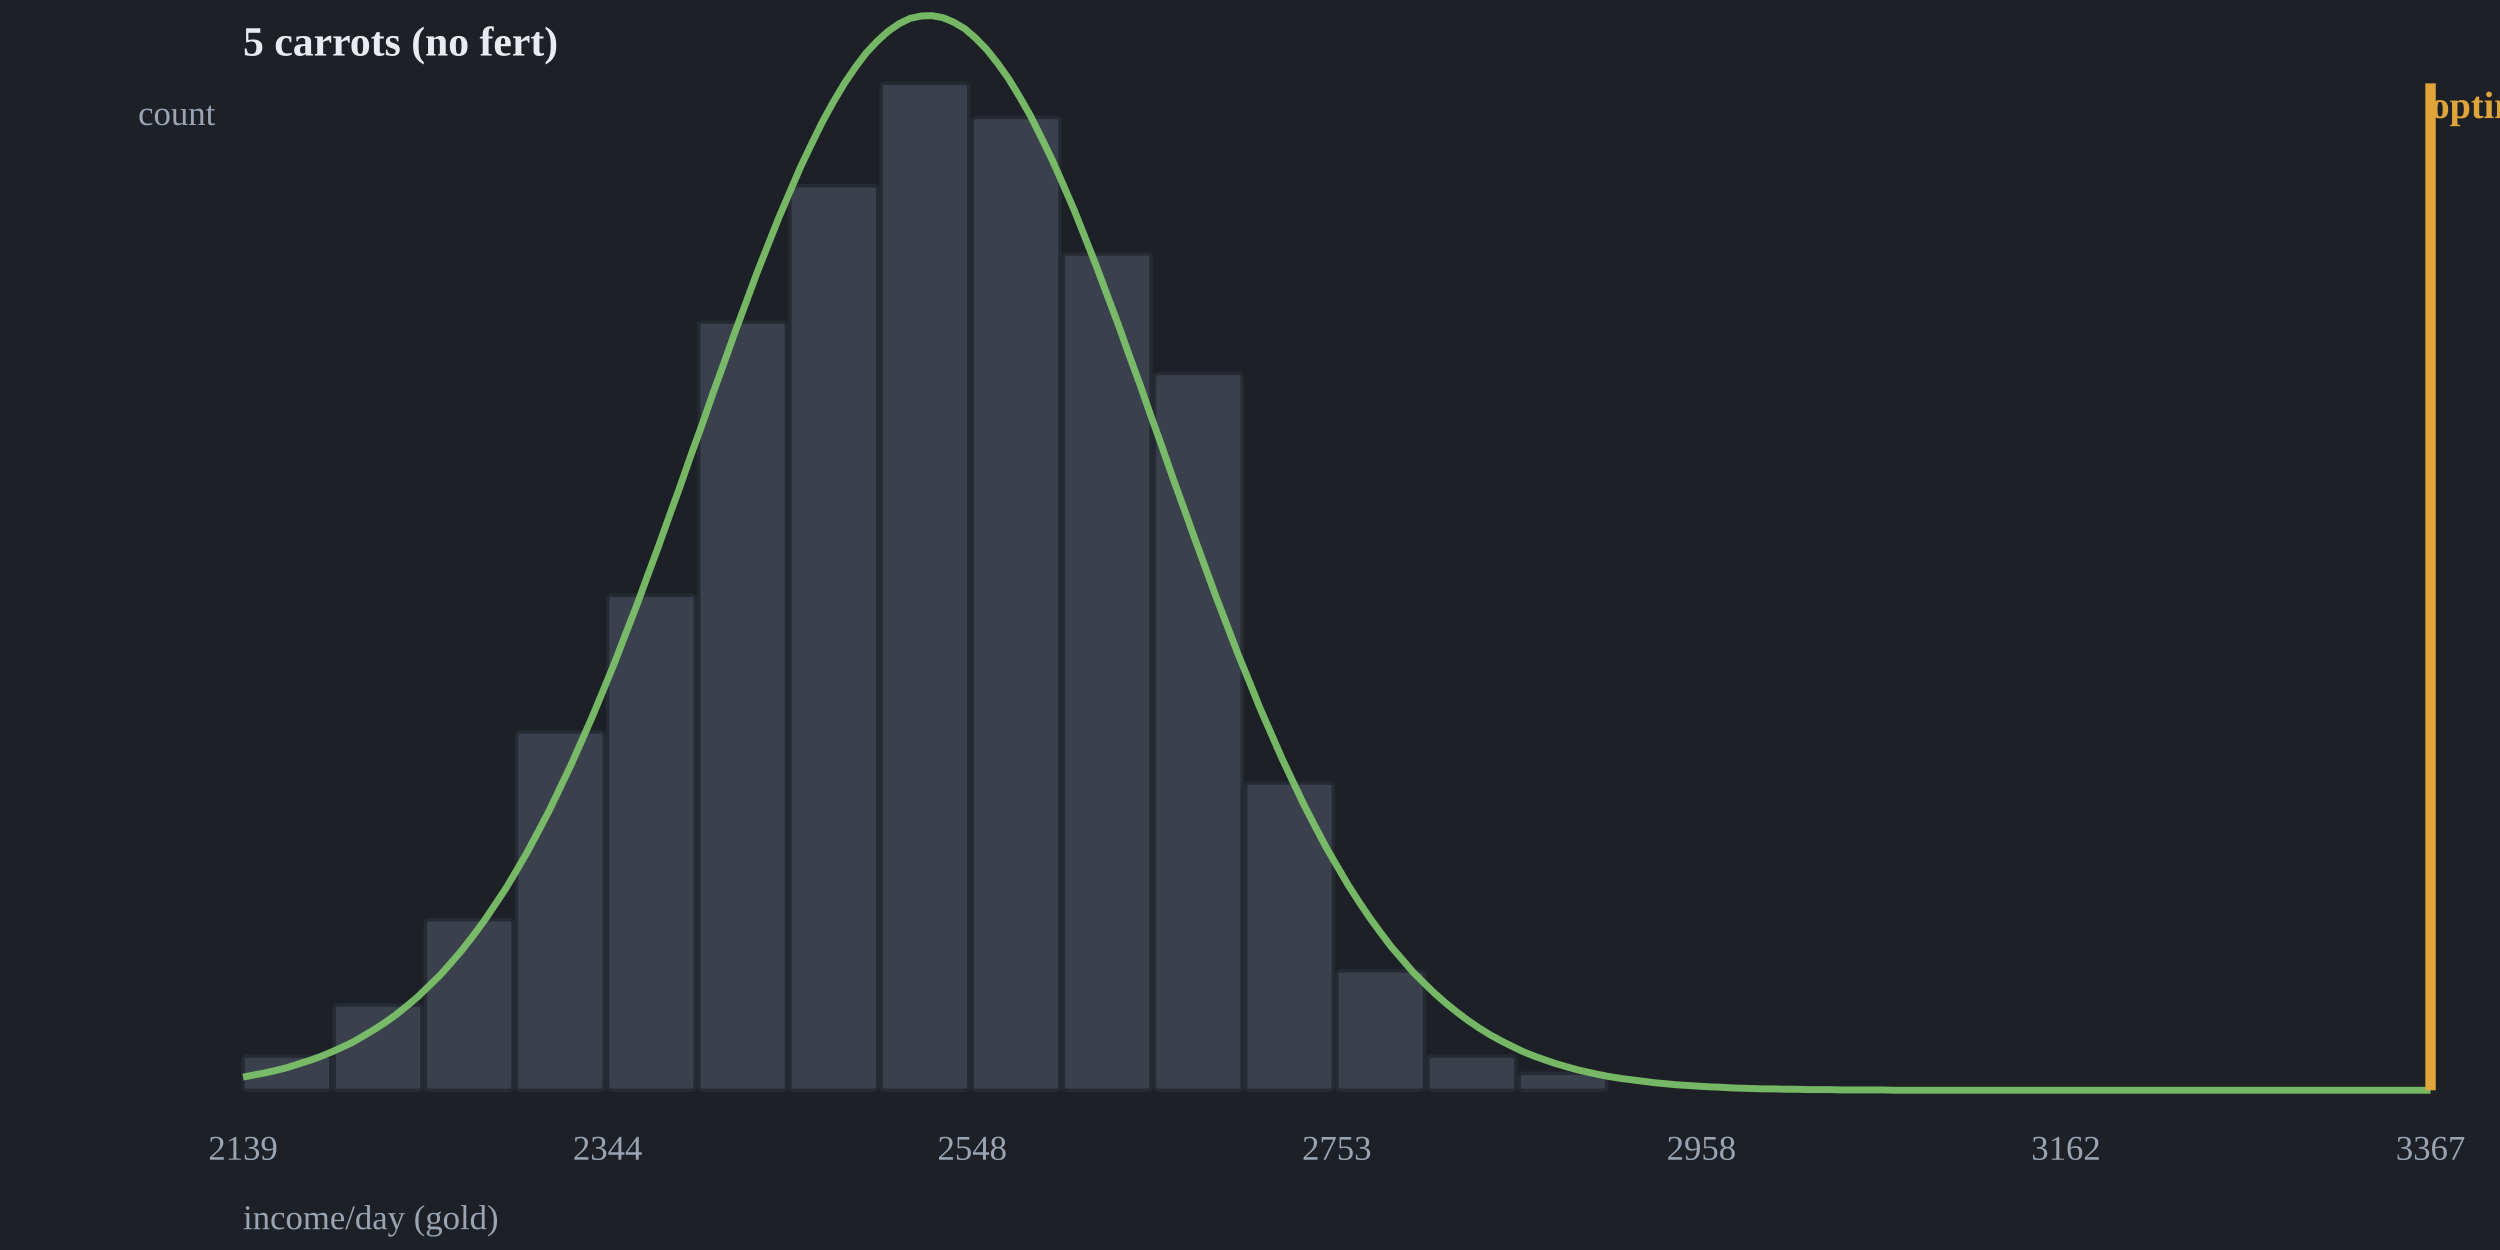
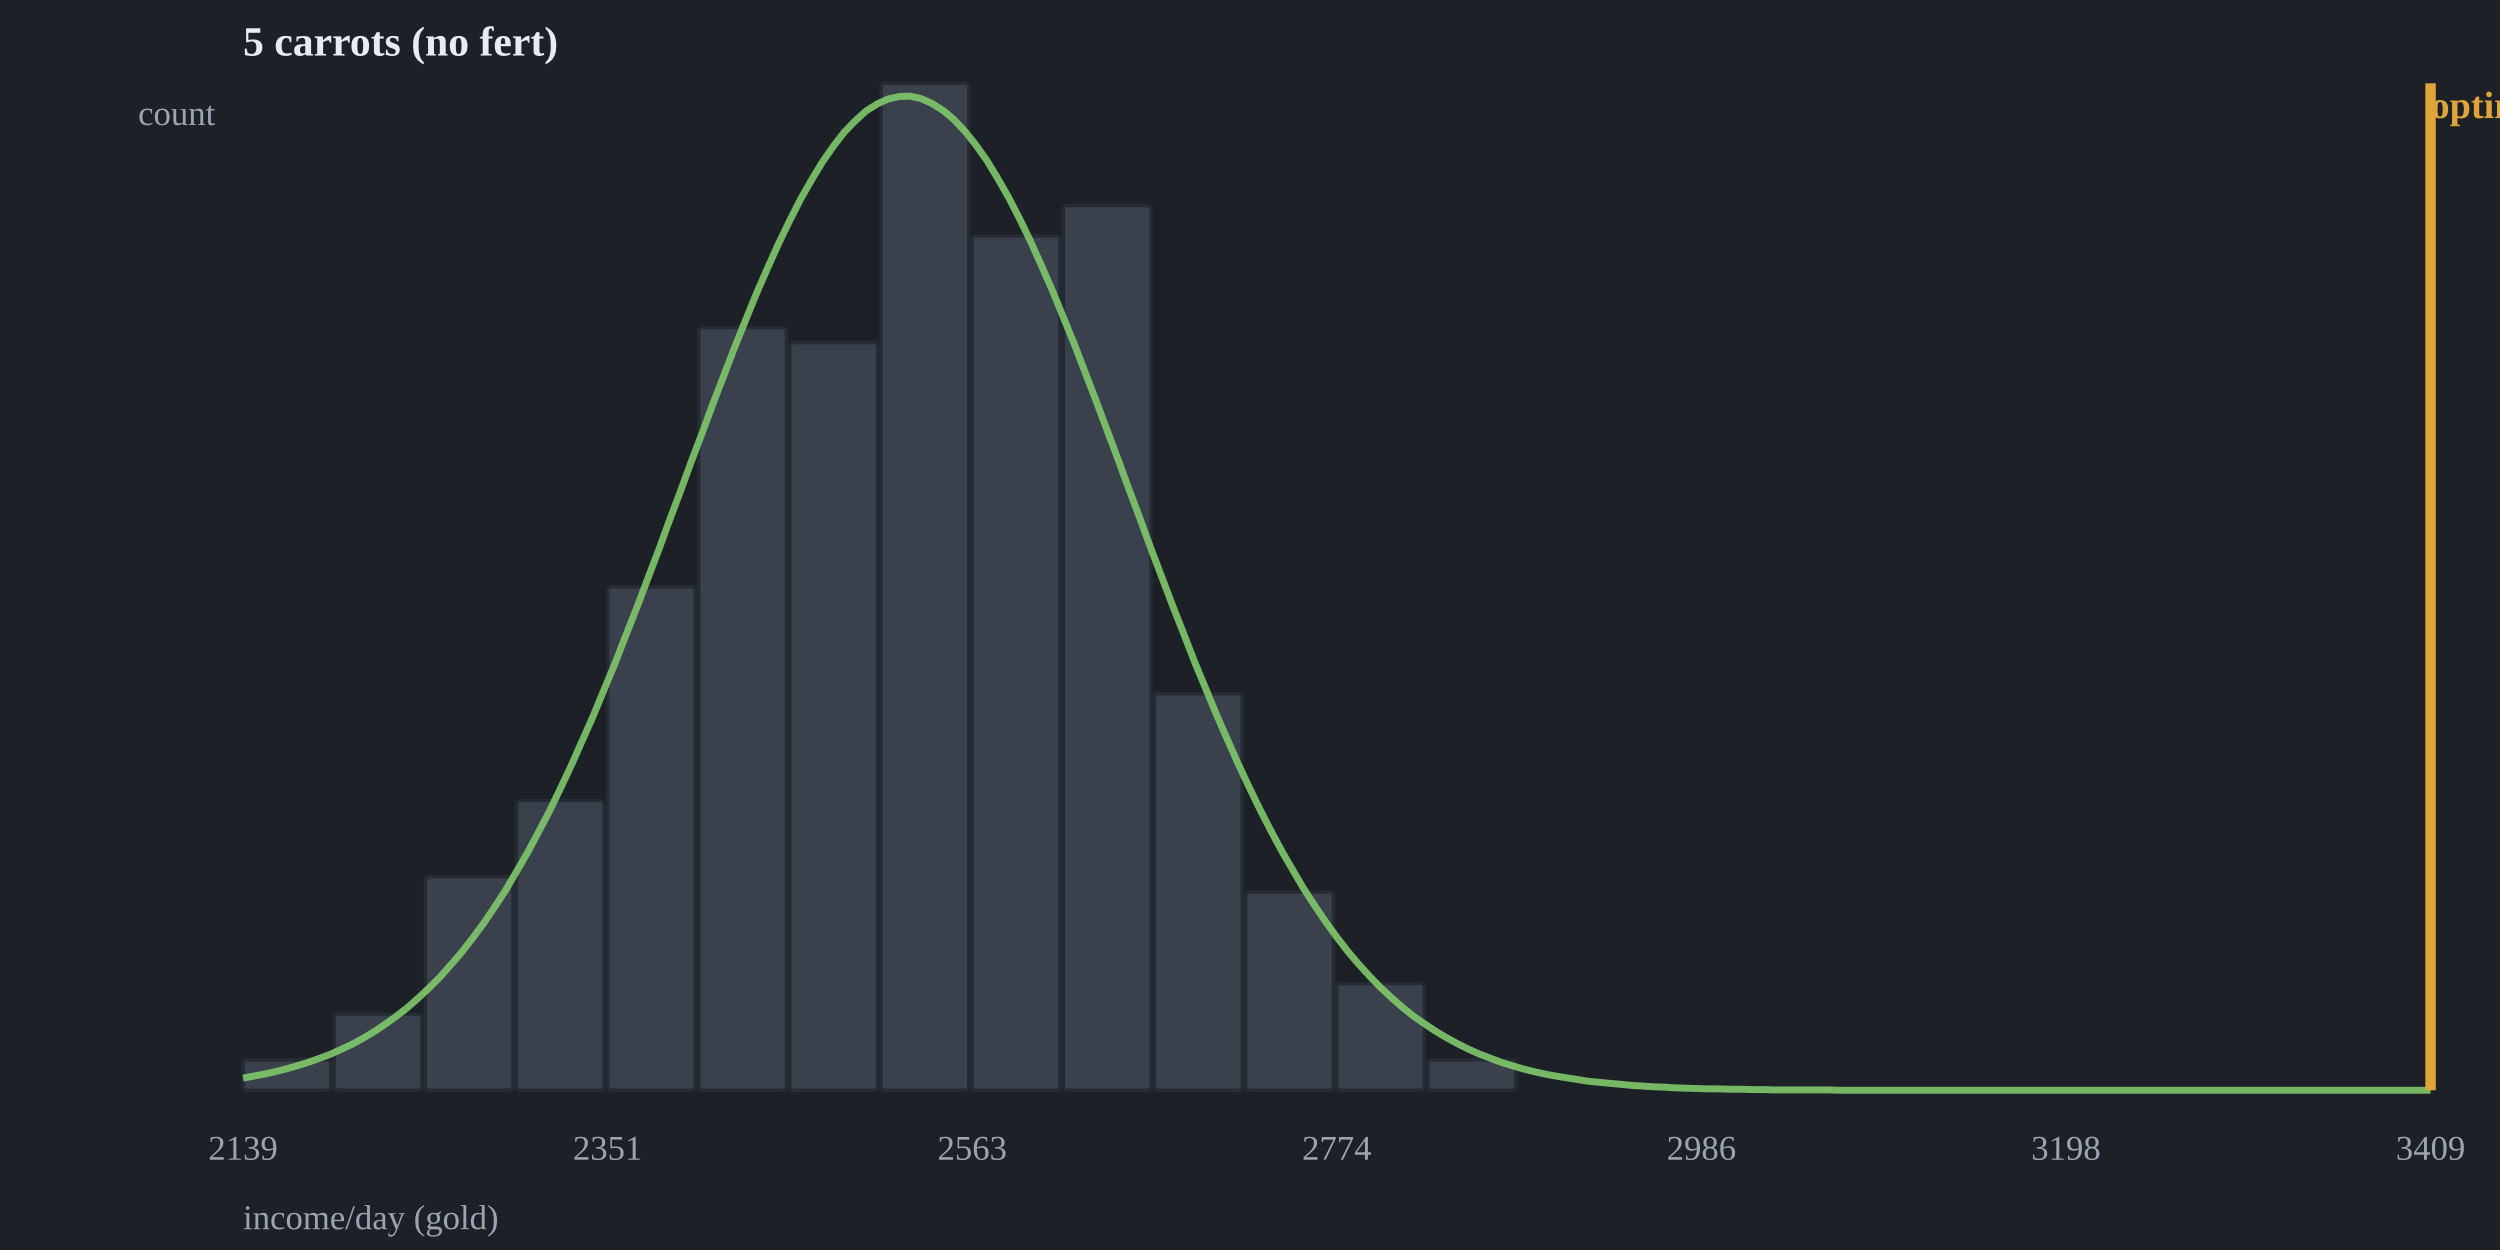
<svg xmlns="http://www.w3.org/2000/svg" viewBox="0 0 720 360" width="100%" role="img" aria-label="5 carrots (no fert)">
  <rect width="720" height="360" fill="#1d2026" />
  <text x="70" y="16" font-size="12" font-weight="700" fill="#e8ecf2">5 carrots (no fert)</text>
  <text x="62" y="36" font-size="10" fill="#9aa4b2" text-anchor="end">count</text>
-   <rect x="70" y="304.169" width="25.25" height="9.831" fill="#3a414d" stroke="#252a33" rx="1" />
-   <rect x="96.25" y="289.424" width="25.25" height="24.576" fill="#3a414d" stroke="#252a33" rx="1" />
-   <rect x="122.5" y="264.847" width="25.25" height="49.153" fill="#3a414d" stroke="#252a33" rx="1" />
-   <rect x="148.75" y="210.78" width="25.25" height="103.22" fill="#3a414d" stroke="#252a33" rx="1" />
-   <rect x="175" y="171.458" width="25.25" height="142.542" fill="#3a414d" stroke="#252a33" rx="1" />
-   <rect x="201.25" y="92.814" width="25.25" height="221.186" fill="#3a414d" stroke="#252a33" rx="1" />
-   <rect x="227.5" y="53.492" width="25.25" height="260.508" fill="#3a414d" stroke="#252a33" rx="1" />
+   <rect x="70" y="305.212" width="25.25" height="8.788" fill="#3a414d" stroke="#252a33" rx="1" />
+   <rect x="96.25" y="292.03" width="25.25" height="21.97" fill="#3a414d" stroke="#252a33" rx="1" />
+   <rect x="122.5" y="252.485" width="25.25" height="61.515" fill="#3a414d" stroke="#252a33" rx="1" />
+   <rect x="148.75" y="230.515" width="25.25" height="83.485" fill="#3a414d" stroke="#252a33" rx="1" />
+   <rect x="175" y="169" width="25.25" height="145" fill="#3a414d" stroke="#252a33" rx="1" />
+   <rect x="201.25" y="94.303" width="25.25" height="219.697" fill="#3a414d" stroke="#252a33" rx="1" />
+   <rect x="227.5" y="98.697" width="25.25" height="215.303" fill="#3a414d" stroke="#252a33" rx="1" />
  <rect x="253.75" y="24" width="25.25" height="290" fill="#3a414d" stroke="#252a33" rx="1" />
-   <rect x="280" y="33.831" width="25.25" height="280.169" fill="#3a414d" stroke="#252a33" rx="1" />
-   <rect x="306.25" y="73.153" width="25.25" height="240.847" fill="#3a414d" stroke="#252a33" rx="1" />
-   <rect x="332.5" y="107.559" width="25.25" height="206.441" fill="#3a414d" stroke="#252a33" rx="1" />
-   <rect x="358.75" y="225.525" width="25.25" height="88.475" fill="#3a414d" stroke="#252a33" rx="1" />
-   <rect x="385" y="279.593" width="25.25" height="34.407" fill="#3a414d" stroke="#252a33" rx="1" />
-   <rect x="411.25" y="304.169" width="25.25" height="9.831" fill="#3a414d" stroke="#252a33" rx="1" />
-   <rect x="437.5" y="309.085" width="25.25" height="4.915" fill="#3a414d" stroke="#252a33" rx="1" />
+   <rect x="280" y="67.939" width="25.25" height="246.061" fill="#3a414d" stroke="#252a33" rx="1" />
+   <rect x="306.25" y="59.152" width="25.25" height="254.848" fill="#3a414d" stroke="#252a33" rx="1" />
+   <rect x="332.5" y="199.758" width="25.25" height="114.242" fill="#3a414d" stroke="#252a33" rx="1" />
+   <rect x="358.75" y="256.879" width="25.25" height="57.121" fill="#3a414d" stroke="#252a33" rx="1" />
+   <rect x="385" y="283.242" width="25.25" height="30.758" fill="#3a414d" stroke="#252a33" rx="1" />
+   <rect x="411.25" y="305.212" width="25.25" height="8.788" fill="#3a414d" stroke="#252a33" rx="1" />
+   <rect x="437.5" y="314" width="25.25" height="0" fill="#3a414d" stroke="#252a33" rx="1" />
  <rect x="463.75" y="314" width="25.25" height="0" fill="#3a414d" stroke="#252a33" rx="1" />
  <rect x="490" y="314" width="25.25" height="0" fill="#3a414d" stroke="#252a33" rx="1" />
  <rect x="516.25" y="314" width="25.25" height="0" fill="#3a414d" stroke="#252a33" rx="1" />
  <rect x="542.5" y="314" width="25.25" height="0" fill="#3a414d" stroke="#252a33" rx="1" />
  <rect x="568.75" y="314" width="25.25" height="0" fill="#3a414d" stroke="#252a33" rx="1" />
  <rect x="595" y="314" width="25.25" height="0" fill="#3a414d" stroke="#252a33" rx="1" />
  <rect x="621.25" y="314" width="25.25" height="0" fill="#3a414d" stroke="#252a33" rx="1" />
  <rect x="647.5" y="314" width="25.25" height="0" fill="#3a414d" stroke="#252a33" rx="1" />
  <rect x="673.75" y="314" width="25.25" height="0" fill="#3a414d" stroke="#252a33" rx="1" />
-   <path d="M70.0 310.2L73.1 309.6L76.3 309.0L79.4 308.3L82.6 307.5L85.7 306.5L88.9 305.5L92.0 304.4L95.2 303.1L98.3 301.7L101.5 300.2L104.6 298.4L107.8 296.5L110.9 294.5L114.1 292.2L117.2 289.7L120.4 287.0L123.5 284.0L126.7 280.9L129.8 277.4L133.0 273.7L136.1 269.7L139.3 265.4L142.4 260.8L145.6 256.0L148.7 250.8L151.9 245.3L155.0 239.5L158.2 233.4L161.3 226.9L164.5 220.2L167.6 213.2L170.8 205.9L173.9 198.4L177.1 190.6L180.2 182.5L183.4 174.3L186.5 165.8L189.7 157.2L192.8 148.5L196.0 139.7L199.1 130.8L202.3 122.0L205.4 113.1L208.6 104.3L211.7 95.6L214.9 87.0L218.0 78.6L221.2 70.5L224.3 62.7L227.5 55.2L230.6 48.0L233.8 41.3L236.9 35.0L240.1 29.2L243.2 24.0L246.4 19.3L249.5 15.2L252.7 11.8L255.8 9.0L259.0 6.8L262.1 5.3L265.3 4.6L268.4 4.5L271.6 5.1L274.7 6.4L277.9 8.3L281.0 11.0L284.2 14.3L287.3 18.2L290.5 22.7L293.6 27.8L296.8 33.4L299.9 39.6L303.1 46.2L306.2 53.2L309.4 60.6L312.5 68.4L315.7 76.5L318.8 84.8L322.0 93.3L325.1 102.0L328.3 110.7L331.4 119.6L334.6 128.5L337.7 137.4L340.9 146.2L344.0 154.9L347.2 163.6L350.3 172.1L353.5 180.4L356.6 188.5L359.8 196.3L362.9 204.0L366.1 211.3L369.2 218.4L372.4 225.2L375.5 231.7L378.7 237.9L381.8 243.8L385.0 249.3L388.1 254.6L391.3 259.6L394.4 264.2L397.6 268.6L400.7 272.7L403.9 276.4L407.0 280.0L410.2 283.2L413.3 286.2L416.5 289.0L419.6 291.5L422.8 293.9L425.9 296.0L429.1 298.0L432.2 299.7L435.4 301.3L438.5 302.8L441.7 304.1L444.8 305.2L448.0 306.3L451.1 307.2L454.3 308.1L457.4 308.8L460.6 309.5L463.7 310.1L466.9 310.6L470.0 311.0L473.2 311.4L476.3 311.8L479.5 312.1L482.6 312.4L485.8 312.6L488.9 312.8L492.1 313.0L495.2 313.1L498.4 313.3L501.5 313.4L504.7 313.5L507.8 313.6L511.0 313.6L514.1 313.7L517.3 313.7L520.4 313.8L523.6 313.8L526.7 313.8L529.9 313.9L533.0 313.9L536.2 313.9L539.3 313.9L542.5 313.9L545.6 314.0L548.8 314.0L551.9 314.0L555.1 314.0L558.2 314.0L561.4 314.0L564.5 314.0L567.7 314.0L570.8 314.0L574.0 314.0L577.1 314.0L580.3 314.0L583.4 314.0L586.6 314.0L589.7 314.0L592.9 314.0L596.0 314.0L599.2 314.0L602.3 314.0L605.5 314.0L608.6 314.0L611.8 314.0L614.9 314.0L618.1 314.0L621.2 314.0L624.4 314.0L627.5 314.0L630.7 314.0L633.8 314.0L637.0 314.0L640.1 314.0L643.3 314.0L646.4 314.0L649.6 314.0L652.7 314.0L655.9 314.0L659.0 314.0L662.2 314.0L665.3 314.0L668.5 314.0L671.6 314.0L674.8 314.0L677.9 314.0L681.1 314.0L684.2 314.0L687.4 314.0L690.5 314.0L693.7 314.0L696.8 314.0L700.0 314.0" fill="none" stroke="#7ec86a" stroke-width="2" opacity="0.9" />
+   <path d="M70.0 310.5L73.1 309.9L76.3 309.3L79.4 308.6L82.6 307.8L85.7 306.9L88.9 305.9L92.0 304.8L95.2 303.6L98.3 302.2L101.5 300.7L104.6 299.0L107.8 297.1L110.9 295.0L114.1 292.7L117.2 290.3L120.4 287.5L123.5 284.6L126.7 281.4L129.8 277.9L133.0 274.2L136.1 270.2L139.3 265.9L142.4 261.3L145.6 256.4L148.7 251.1L151.9 245.6L155.0 239.8L158.2 233.7L161.3 227.3L164.5 220.5L167.6 213.5L170.8 206.3L173.9 198.8L177.1 191.1L180.2 183.1L183.4 175.0L186.5 166.8L189.7 158.4L192.8 149.9L196.0 141.4L199.1 132.9L202.3 124.5L205.4 116.1L208.6 107.8L211.7 99.7L214.9 91.8L218.0 84.2L221.2 76.9L224.3 70.0L227.5 63.4L230.6 57.3L233.8 51.7L236.9 46.6L240.1 42.0L243.2 38.0L246.4 34.7L249.5 31.9L252.7 29.9L255.8 28.5L259.0 27.8L262.1 27.7L265.3 28.4L268.4 29.8L271.6 31.8L274.7 34.4L277.9 37.8L281.0 41.7L284.2 46.2L287.3 51.3L290.5 56.9L293.6 62.9L296.8 69.5L299.9 76.4L303.1 83.7L306.2 91.3L309.4 99.1L312.5 107.2L315.7 115.5L318.8 123.8L322.0 132.3L325.1 140.8L328.3 149.3L331.4 157.8L334.6 166.2L337.7 174.4L340.9 182.5L344.0 190.5L347.2 198.2L350.3 205.7L353.5 213.0L356.6 220.0L359.8 226.8L362.9 233.2L366.1 239.4L369.2 245.2L372.4 250.7L375.5 256.0L378.7 260.9L381.8 265.5L385.0 269.9L388.1 273.9L391.3 277.7L394.4 281.1L397.6 284.4L400.7 287.3L403.9 290.1L407.0 292.6L410.2 294.8L413.3 296.9L416.5 298.8L419.6 300.5L422.8 302.1L425.9 303.5L429.1 304.7L432.2 305.9L435.4 306.9L438.5 307.8L441.7 308.6L444.8 309.3L448.0 309.9L451.1 310.4L454.3 310.9L457.4 311.4L460.6 311.7L463.7 312.0L466.9 312.3L470.0 312.6L473.2 312.8L476.3 313.0L479.5 313.1L482.6 313.3L485.8 313.4L488.9 313.5L492.1 313.6L495.2 313.6L498.4 313.7L501.5 313.7L504.7 313.8L507.8 313.8L511.0 313.9L514.1 313.9L517.3 313.9L520.4 313.9L523.6 313.9L526.7 313.9L529.9 314.0L533.0 314.0L536.2 314.0L539.3 314.0L542.5 314.0L545.6 314.0L548.8 314.0L551.9 314.0L555.1 314.0L558.2 314.0L561.4 314.0L564.5 314.0L567.7 314.0L570.8 314.0L574.0 314.0L577.1 314.0L580.3 314.0L583.4 314.0L586.6 314.0L589.7 314.0L592.9 314.0L596.0 314.0L599.2 314.0L602.3 314.0L605.5 314.0L608.6 314.0L611.8 314.0L614.9 314.0L618.1 314.0L621.2 314.0L624.4 314.0L627.5 314.0L630.7 314.0L633.8 314.0L637.0 314.0L640.1 314.0L643.3 314.0L646.4 314.0L649.6 314.0L652.7 314.0L655.9 314.0L659.0 314.0L662.2 314.0L665.3 314.0L668.5 314.0L671.6 314.0L674.8 314.0L677.9 314.0L681.1 314.0L684.2 314.0L687.4 314.0L690.5 314.0L693.7 314.0L696.8 314.0L700.0 314.0" fill="none" stroke="#7ec86a" stroke-width="2" opacity="0.9" />
  <line x1="700" y1="24" x2="700" y2="314" stroke="#e0a53a" stroke-width="3" />
-   <text x="700" y="34" font-size="11" fill="#e0a53a" font-weight="700">optimizer 3367</text>
+   <text x="700" y="34" font-size="11" fill="#e0a53a" font-weight="700">optimizer 3409</text>
  <text x="70" y="334" text-anchor="middle" font-size="10" fill="#9aa4b2">2139</text>
-   <text x="175" y="334" text-anchor="middle" font-size="10" fill="#9aa4b2">2344</text>
-   <text x="280" y="334" text-anchor="middle" font-size="10" fill="#9aa4b2">2548</text>
-   <text x="385" y="334" text-anchor="middle" font-size="10" fill="#9aa4b2">2753</text>
-   <text x="490" y="334" text-anchor="middle" font-size="10" fill="#9aa4b2">2958</text>
-   <text x="595" y="334" text-anchor="middle" font-size="10" fill="#9aa4b2">3162</text>
-   <text x="700" y="334" text-anchor="middle" font-size="10" fill="#9aa4b2">3367</text>
+   <text x="175" y="334" text-anchor="middle" font-size="10" fill="#9aa4b2">2351</text>
+   <text x="280" y="334" text-anchor="middle" font-size="10" fill="#9aa4b2">2563</text>
+   <text x="385" y="334" text-anchor="middle" font-size="10" fill="#9aa4b2">2774</text>
+   <text x="490" y="334" text-anchor="middle" font-size="10" fill="#9aa4b2">2986</text>
+   <text x="595" y="334" text-anchor="middle" font-size="10" fill="#9aa4b2">3198</text>
+   <text x="700" y="334" text-anchor="middle" font-size="10" fill="#9aa4b2">3409</text>
  <text x="70" y="354" font-size="10" fill="#9aa4b2">income/day (gold)</text>
</svg>
